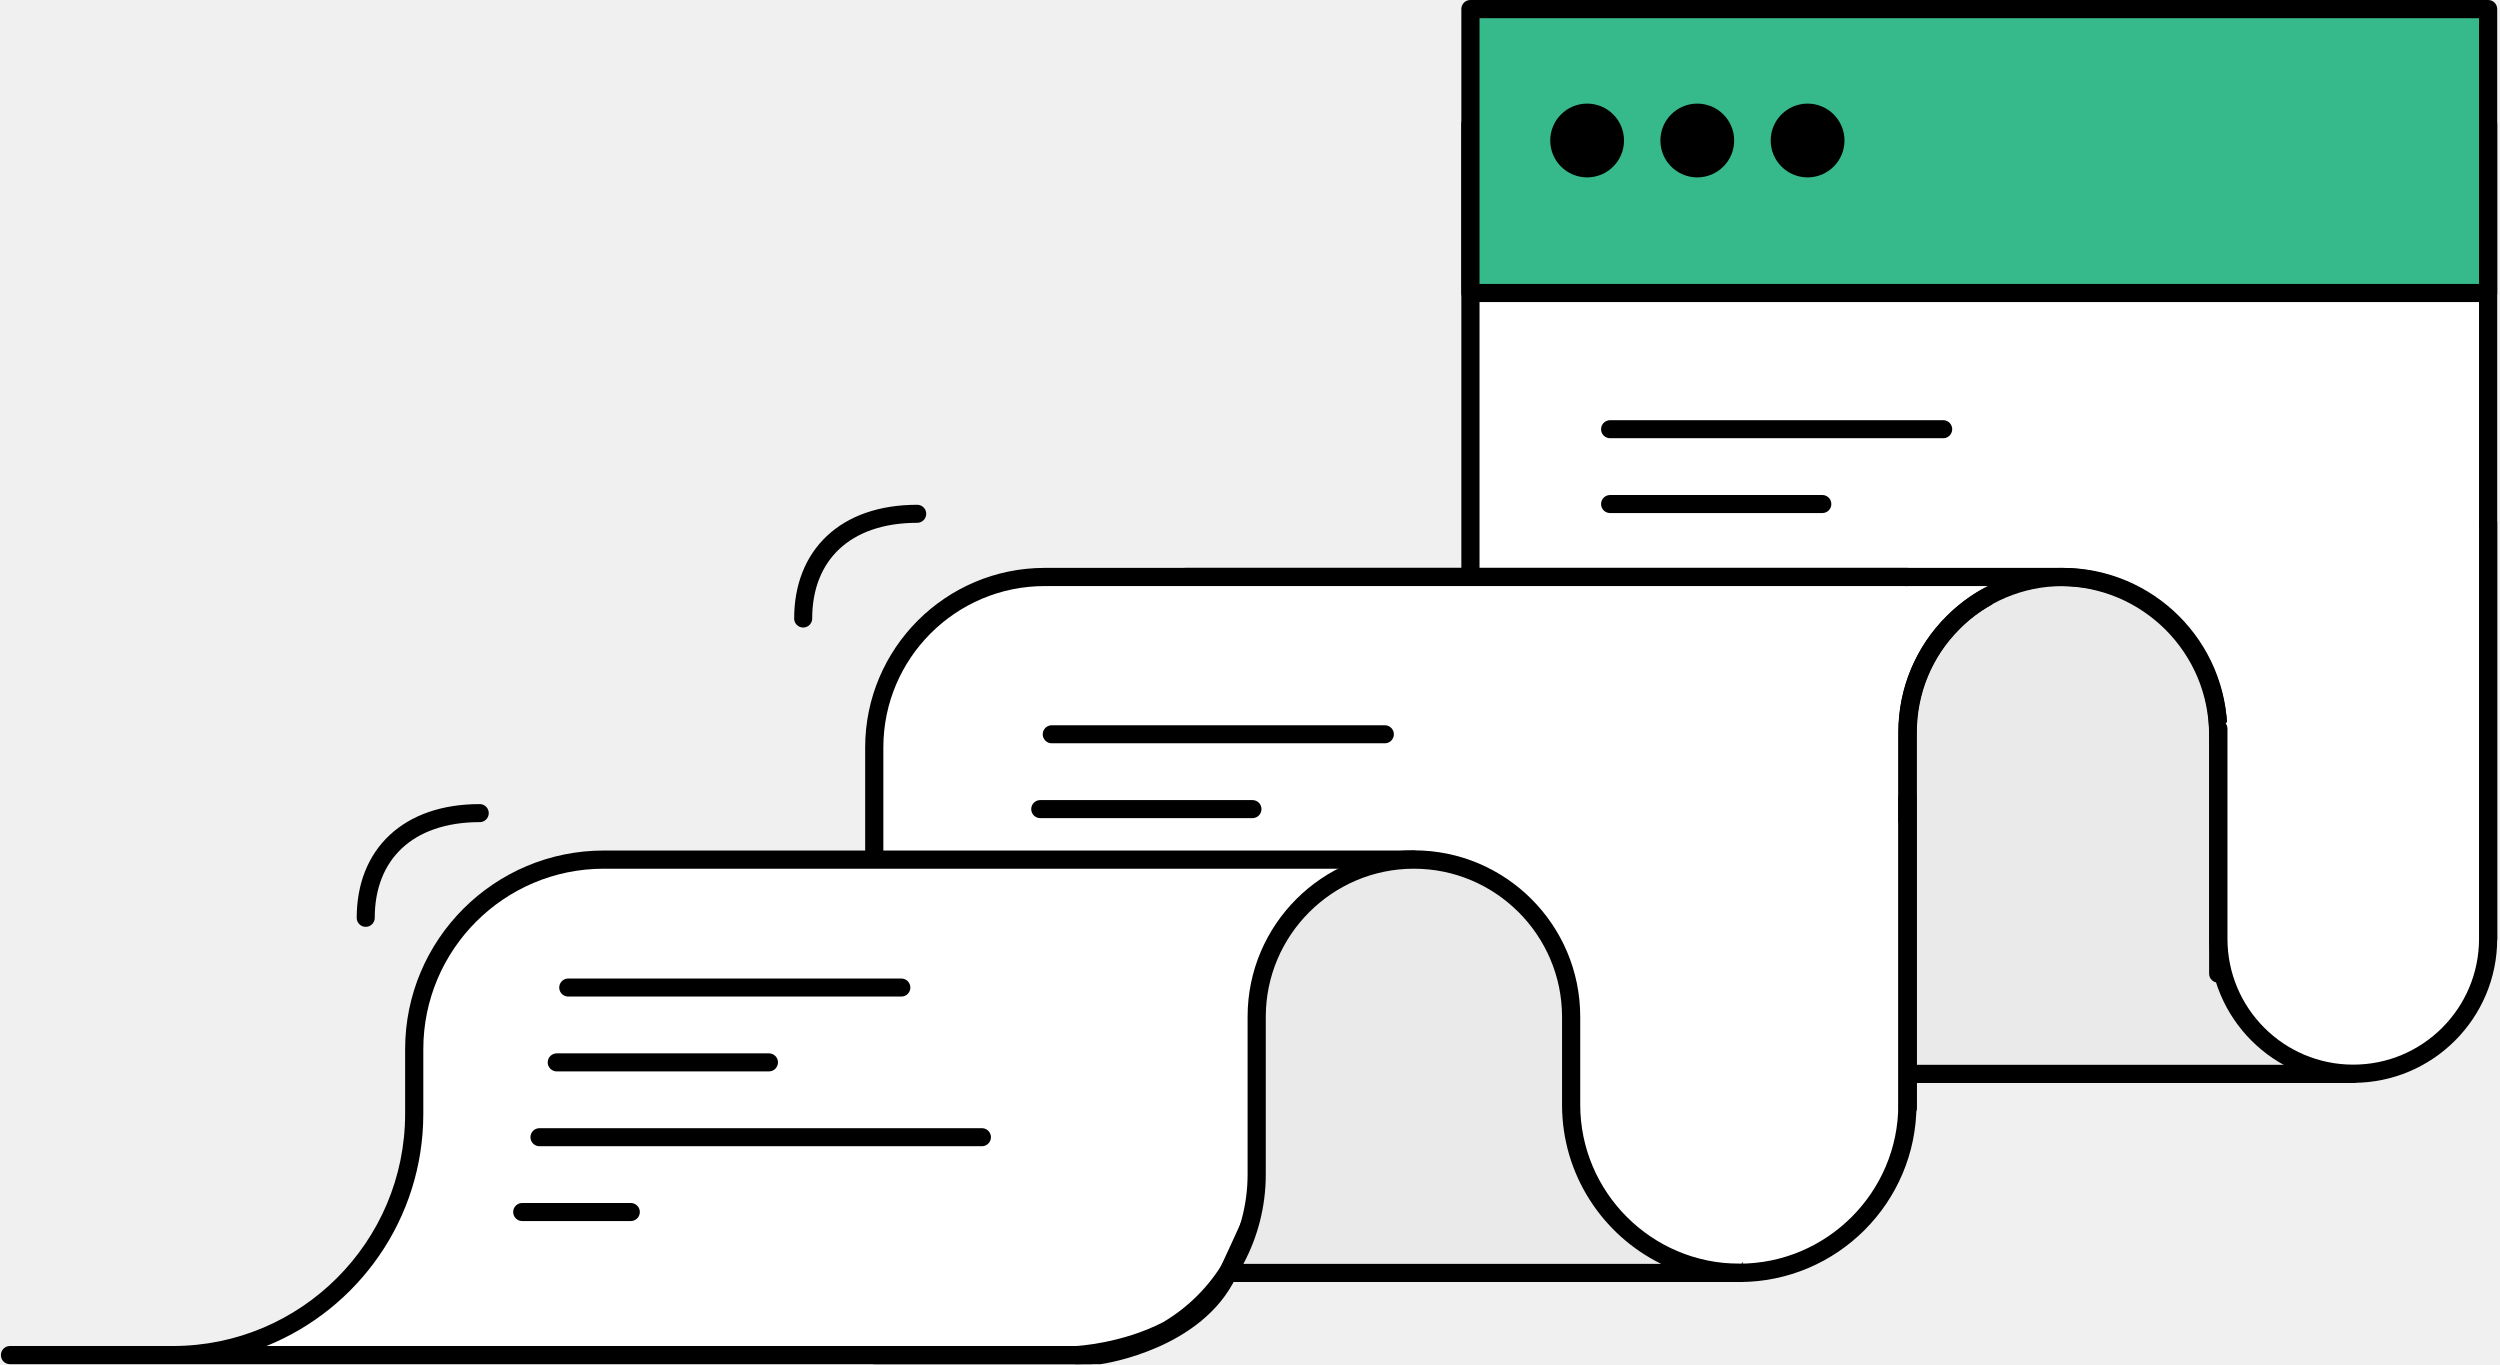
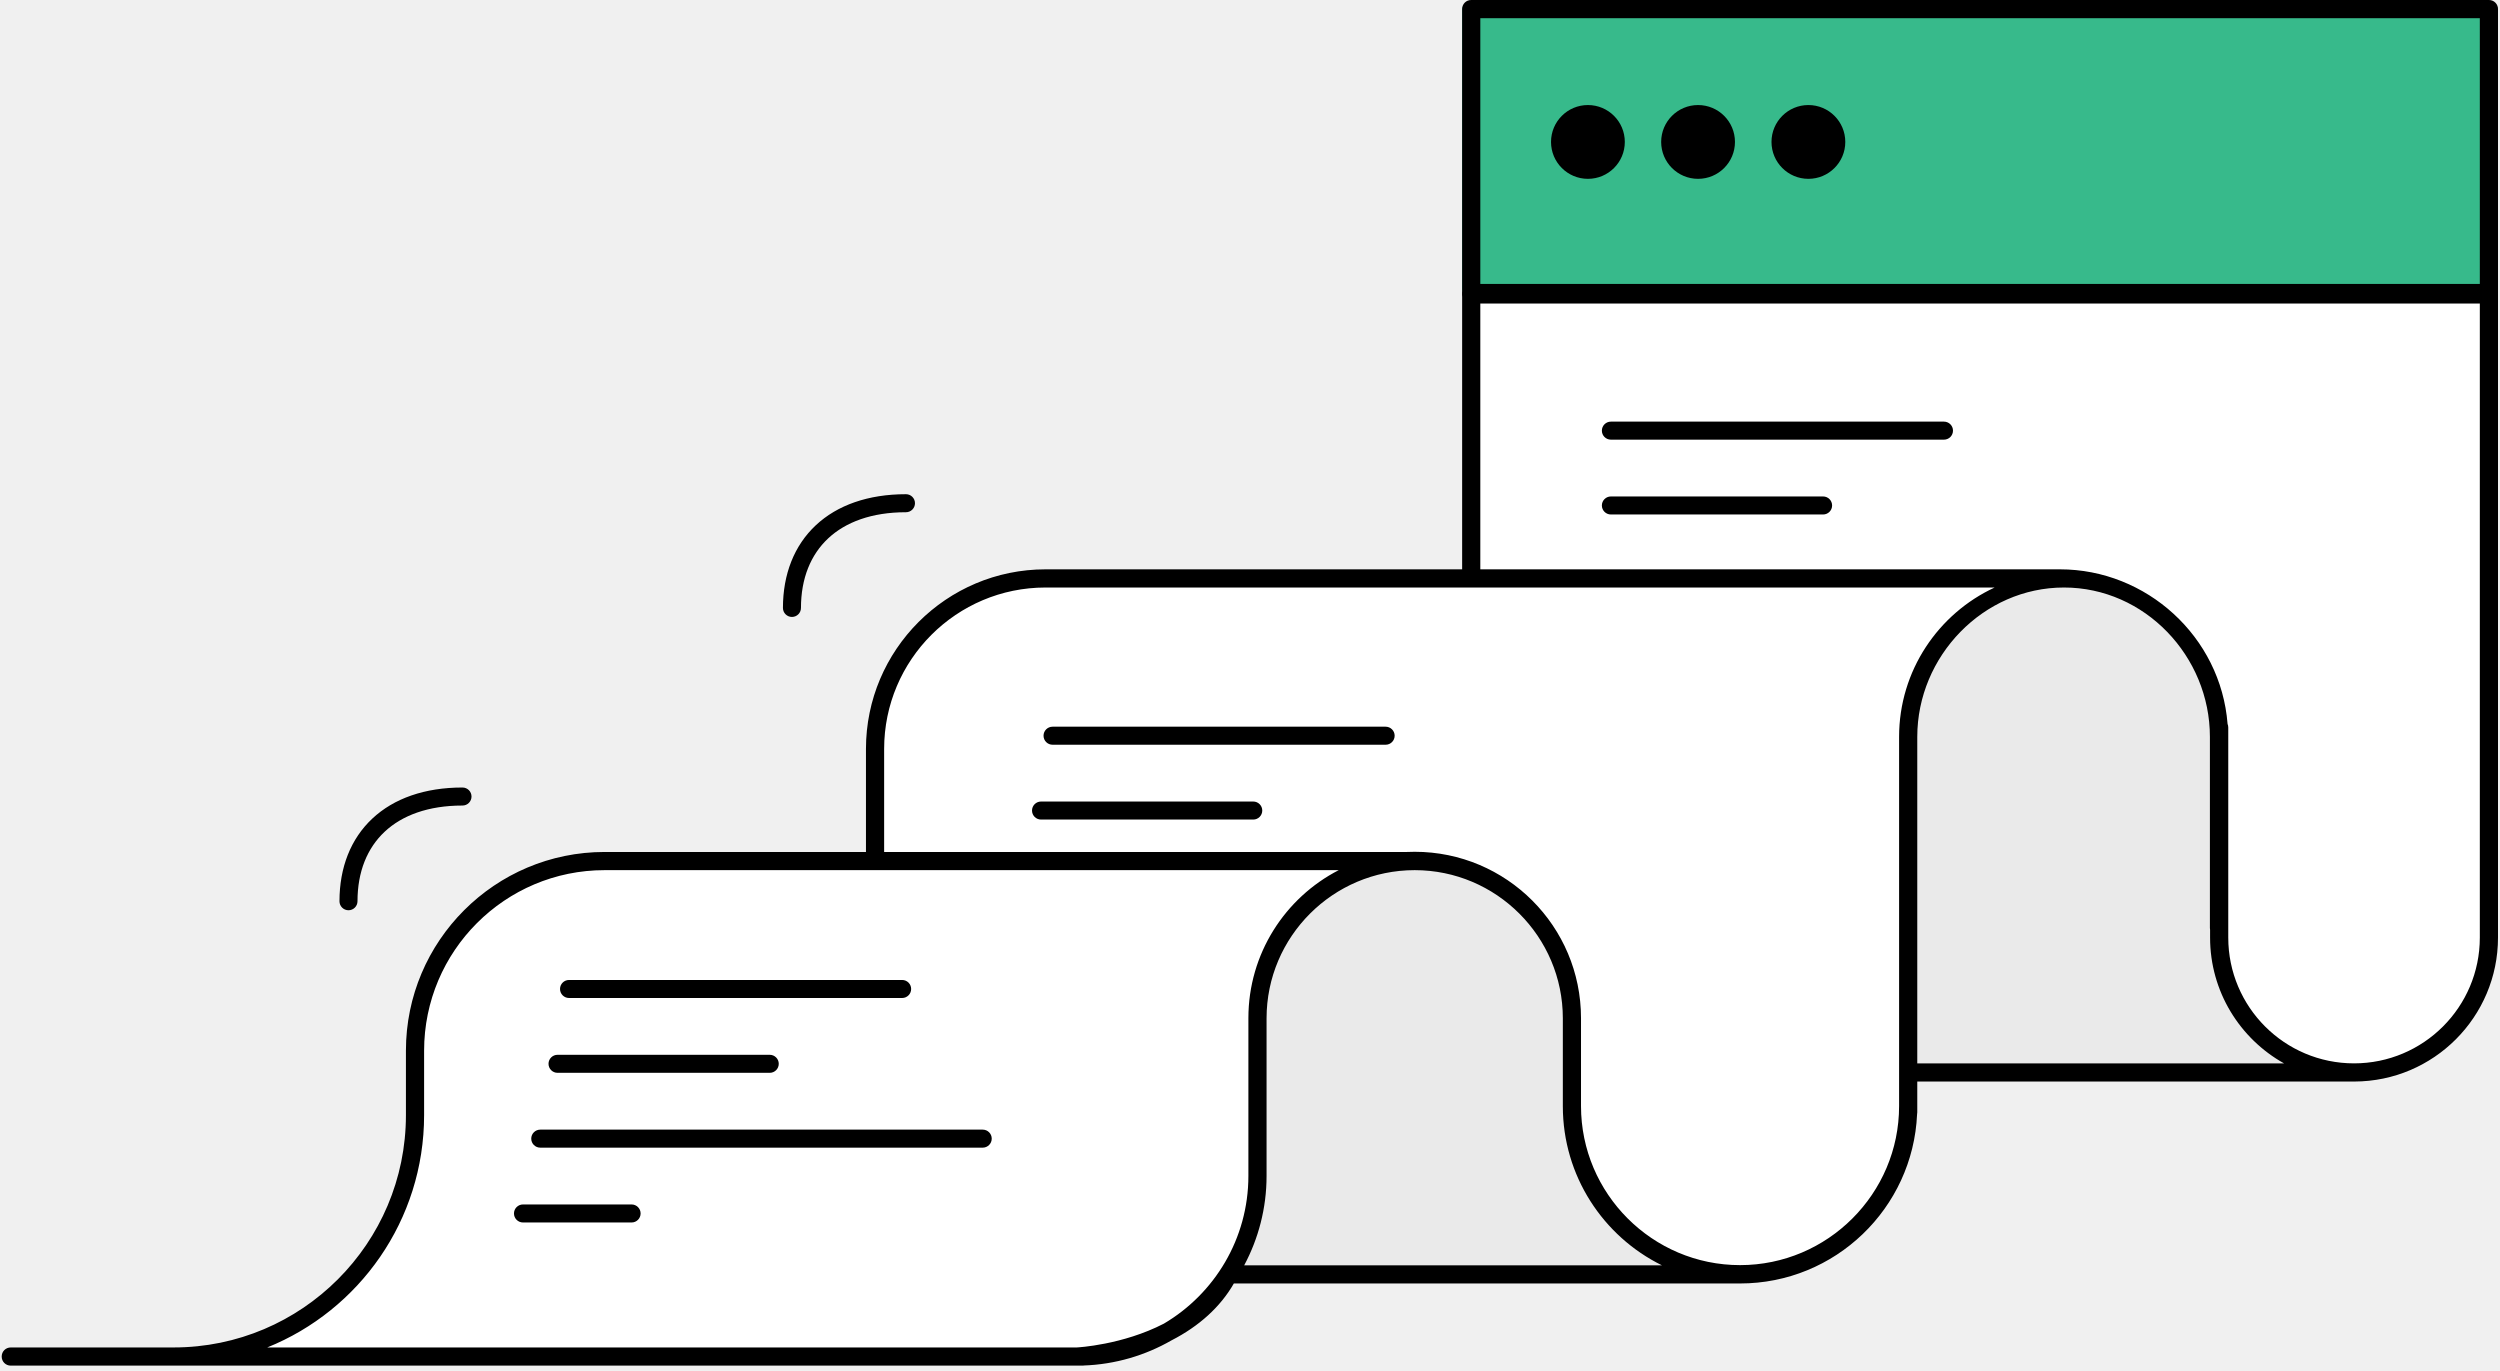
- <svg xmlns="http://www.w3.org/2000/svg" width="416" height="227" viewBox="0 0 416 227" fill="none">
-   <path d="M244.68 189.526L414.022 156.227V20.668H244.68V189.526Z" fill="white" />
-   <path d="M152.621 85.496C140.648 85.496 133.649 92.385 133.649 102.92" stroke="black" stroke-width="3" stroke-linecap="round" />
-   <path d="M79.828 135.302C67.855 135.302 60.856 142.19 60.856 152.726" stroke="black" stroke-width="3" stroke-linecap="round" />
-   <path d="M244.68 191.039C244.348 191.039 243.985 190.918 243.713 190.706C243.35 190.434 243.168 189.98 243.168 189.526V20.668C243.168 19.822 243.834 19.156 244.68 19.156H414.022C414.869 19.156 415.535 19.822 415.535 20.668V156.227C415.535 156.952 415.02 157.557 414.325 157.709L244.983 191.008C244.862 191.039 244.771 191.039 244.68 191.039ZM246.193 22.181V187.681L412.51 154.987V22.181H246.193Z" fill="black" />
-   <line x1="323.346" y1="71.42" x2="267.919" y2="71.42" stroke="black" stroke-width="3" stroke-linecap="round" />
-   <line x1="303.232" y1="83.871" x2="267.919" y2="83.871" stroke="black" stroke-width="3" stroke-linecap="round" />
-   <line x1="341.544" y1="96.323" x2="267.919" y2="96.323" stroke="black" stroke-width="3" stroke-linecap="round" />
-   <line x1="285.991" y1="108.774" x2="267.919" y2="108.774" stroke="black" stroke-width="3" stroke-linecap="round" />
-   <path d="M197.196 211.817H289.443L302.358 207.583L310.826 178.699H391.581L369.139 122.292C369.139 107.774 357.373 96.009 342.856 96.009H197.196V211.817Z" fill="#EAEAEA" />
-   <path d="M197.196 211.817H289.443L302.358 207.583L310.826 178.699H316.704C316.704 115.416 315.268 107.753 335.381 96.009C335.381 96.009 241.822 96.009 197.196 96.009V211.817Z" fill="white" />
-   <path d="M289.443 213.329H197.196C196.349 213.329 195.684 212.664 195.684 211.817V96.009C195.684 95.162 196.349 94.496 197.196 94.496H342.856C358.069 94.496 370.5 106.806 370.651 121.989L393.002 178.124C393.184 178.578 393.123 179.122 392.851 179.546C392.579 179.969 392.095 180.211 391.611 180.211H311.976L303.84 208.006C303.689 208.49 303.326 208.853 302.872 209.004L289.957 213.238C289.776 213.299 289.594 213.329 289.443 213.329ZM198.708 210.305H289.201L301.118 206.403L309.375 178.275C309.556 177.64 310.161 177.186 310.826 177.186H389.342L367.717 122.836C367.657 122.655 367.596 122.473 367.596 122.292C367.596 108.621 356.496 97.521 342.826 97.521H198.708V210.305Z" fill="black" />
-   <path d="M317.389 96.009H173.847C158.18 96.009 145.477 108.712 145.477 124.379V225.488H181.589L193.324 211.817H289.443" fill="white" />
-   <line x1="230.438" y1="122.184" x2="175.012" y2="122.184" stroke="black" stroke-width="3" stroke-linecap="round" />
-   <line x1="208.409" y1="134.635" x2="173.097" y2="134.635" stroke="black" stroke-width="3" stroke-linecap="round" />
-   <line x1="248.637" y1="147.086" x2="175.012" y2="147.086" stroke="black" stroke-width="3" stroke-linecap="round" />
-   <line x1="193.084" y1="159.538" x2="175.012" y2="159.538" stroke="black" stroke-width="3" stroke-linecap="round" />
-   <path d="M181.589 227H145.477C144.63 227 143.964 226.335 143.964 225.488V124.379C143.964 107.895 157.363 94.496 173.847 94.496H317.389C318.236 94.496 318.902 95.162 318.902 96.009C318.902 96.856 318.236 97.521 317.389 97.521H173.847C159.026 97.521 146.989 109.559 146.989 124.379V223.975H180.894L192.175 210.819C192.447 210.486 192.871 210.305 193.324 210.305H289.443C290.29 210.305 290.955 210.97 290.955 211.817C290.955 212.664 290.29 213.329 289.443 213.329H194.02L182.739 226.486C182.436 226.819 182.043 227 181.589 227Z" fill="black" />
-   <path d="M317.39 185.867C316.543 185.867 315.877 185.201 315.877 184.354V121.868C315.877 106.776 328.157 94.496 343.249 94.496C358.341 94.496 370.621 106.776 370.621 121.868V162.003C370.621 162.85 369.955 163.516 369.109 163.516C368.262 163.516 367.596 162.85 367.596 162.003V121.868C367.596 108.439 356.678 97.521 343.249 97.521C329.82 97.521 318.902 108.439 318.902 121.868V184.354C318.902 185.201 318.236 185.867 317.39 185.867Z" fill="black" />
-   <path d="M414.022 86.966V156.227C414.022 168.627 403.981 178.668 391.581 178.668C379.18 178.668 369.139 168.627 369.139 156.227V121.263" fill="white" />
-   <path d="M391.581 180.181C378.364 180.181 367.627 169.444 367.627 156.227V121.263C367.627 120.416 368.292 119.751 369.139 119.751C369.986 119.751 370.651 120.416 370.651 121.263V156.227C370.651 167.78 380.027 177.156 391.581 177.156C403.134 177.156 412.51 167.78 412.51 156.227V86.966C412.51 86.119 413.176 85.453 414.022 85.453C414.869 85.453 415.535 86.119 415.535 86.966V156.227C415.535 169.444 404.798 180.181 391.581 180.181Z" fill="black" />
-   <path d="M244.68 1.512H414.022V48.755H244.68V1.512Z" fill="#37BA8B" />
-   <path d="M414.022 50.267H244.68C243.834 50.267 243.168 49.602 243.168 48.755V1.512C243.168 0.665 243.834 0 244.68 0H414.022C414.869 0 415.535 0.665 415.535 1.512V48.755C415.535 49.602 414.869 50.267 414.022 50.267ZM246.193 47.243H412.51V3.025H246.193V47.243Z" fill="black" />
-   <path d="M68.927 185.322C68.927 207.522 50.931 225.488 28.761 225.488H1.662H182.89C182.89 225.488 198.92 223.219 204.303 211.817C209.687 200.415 235.184 143.04 235.184 143.04H100.472C83.051 143.04 68.927 157.164 68.927 174.585V185.322Z" fill="white" />
-   <line x1="149.983" y1="164.327" x2="94.557" y2="164.327" stroke="black" stroke-width="3" stroke-linecap="round" />
-   <line x1="127.953" y1="176.779" x2="92.641" y2="176.779" stroke="black" stroke-width="3" stroke-linecap="round" />
-   <line x1="163.392" y1="189.23" x2="89.768" y2="189.23" stroke="black" stroke-width="3" stroke-linecap="round" />
-   <line x1="104.966" y1="201.681" x2="86.894" y2="201.681" stroke="black" stroke-width="3" stroke-linecap="round" />
-   <path d="M182.89 227H1.662C0.815 227 0.149 226.335 0.149 225.488C0.149 224.641 0.815 223.975 1.662 223.975H28.761C50.084 223.975 67.414 206.645 67.414 185.322V174.585C67.414 156.348 82.234 141.528 100.472 141.528H235.184C235.698 141.528 236.182 141.8 236.454 142.223C236.726 142.647 236.787 143.191 236.575 143.675C236.333 144.25 211.018 201.201 205.695 212.482C200.039 224.49 183.827 226.909 183.132 227C183.041 227 182.95 227 182.89 227ZM44.337 223.975H182.769C184.069 223.764 198.164 221.253 202.942 211.182C207.661 201.171 228.197 155.047 232.855 144.552H100.472C83.898 144.552 70.439 158.011 70.439 174.585V185.322C70.439 202.804 59.641 217.806 44.337 223.975Z" fill="black" />
-   <path d="M289.413 211.817C273.958 211.817 261.436 199.295 261.436 183.84V169.202C261.436 154.745 249.731 143.04 235.274 143.04C220.817 143.04 209.112 154.745 209.112 169.202V195.454C209.112 212.029 195.653 225.488 179.079 225.488C179.079 225.488 197.619 224.732 204.273 211.817H289.413Z" fill="#EAEAEA" />
-   <path d="M317.389 132.696V183.84C317.389 199.295 304.868 211.817 289.413 211.817C182.622 211.817 245.221 211.817 289.413 211.817" fill="white" />
-   <path d="M179.079 227C178.262 227 177.597 226.335 177.567 225.518C177.537 224.701 178.202 224.006 179.019 223.975C179.14 223.975 186.64 223.582 193.536 220.013C201.944 215.053 207.6 205.889 207.6 195.424V169.172C207.6 153.898 220.001 141.497 235.274 141.497C250.548 141.497 262.949 153.898 262.949 169.172V183.81C262.949 198.388 274.835 210.274 289.413 210.274C303.991 210.274 315.877 198.388 315.877 183.81V132.696C315.877 131.849 316.543 131.184 317.39 131.184C318.236 131.184 318.902 131.849 318.902 132.696V183.84C318.902 200.112 305.685 213.329 289.413 213.329H205.181C202.942 217.231 199.404 220.437 194.806 222.796C190.179 225.457 184.795 227 179.079 227ZM206.904 210.305H276.408C266.638 205.496 259.924 195.424 259.924 183.84V169.202C259.924 155.622 248.854 144.552 235.274 144.552C221.694 144.552 210.625 155.622 210.625 169.202V195.454C210.625 200.808 209.264 205.889 206.904 210.305Z" fill="black" />
-   <path d="M264.098 29.519C267.489 29.519 270.237 26.77 270.237 23.379C270.237 19.988 267.489 17.24 264.098 17.24C260.707 17.24 257.958 19.988 257.958 23.379C257.958 26.77 260.707 29.519 264.098 29.519Z" fill="black" />
-   <path d="M282.426 29.519C285.817 29.519 288.566 26.77 288.566 23.379C288.566 19.988 285.817 17.24 282.426 17.24C279.035 17.24 276.287 19.988 276.287 23.379C276.287 26.77 279.035 29.519 282.426 29.519Z" fill="black" />
-   <path d="M300.785 29.519C304.176 29.519 306.925 26.77 306.925 23.379C306.925 19.988 304.176 17.24 300.785 17.24C297.394 17.24 294.645 19.988 294.645 23.379C294.645 26.77 297.394 29.519 300.785 29.519Z" fill="black" />
-   <path d="M317.42 185.897C316.573 185.897 315.908 185.232 315.908 184.385V121.899C315.908 114.579 318.751 107.683 323.923 102.542C325.677 100.788 327.643 99.275 329.76 98.096C330.486 97.672 331.423 97.945 331.816 98.67C332.24 99.396 331.968 100.334 331.242 100.727C329.367 101.786 327.612 103.116 326.07 104.689C321.473 109.286 318.962 115.396 318.962 121.929V184.415C318.932 185.232 318.267 185.897 317.42 185.897Z" fill="black" />
+ <svg xmlns="http://www.w3.org/2000/svg" width="416" height="228" viewBox="0 0 416 228" fill="none">
+   <path d="M244.812 96.392H344.592C344.592 96.392 359.349 96.616 365.375 108.947C371.667 121.821 369.24 146.987 369.24 154.884C369.24 170.345 381.151 178.072 391.756 178.072C412.798 178.072 414.154 157.081 414.154 157.081L414.154 48.552H244.812L244.812 96.392Z" fill="white" />
+   <path d="M317.621 184.463C317.621 198.559 303.987 212.424 291.277 212.424C273.946 212.424 261.467 197.635 261.467 187.698V166.9C261.467 157.657 252.224 143.329 234.892 143.329H145.693V122.532C145.693 106.125 161.176 96.65 173.193 96.65H337.956C330.099 96.65 317.621 108.898 317.621 120.452V184.463Z" fill="white" />
+   <path d="M69.058 185.562C69.058 207.762 51.063 225.727 28.893 225.727H1.793H183.022C183.022 225.727 199.052 223.459 204.435 212.056C206.817 207.012 209.445 204.338 209.445 173.808C209.445 143.279 233.867 143.279 233.867 143.279H100.604C83.183 143.279 69.058 157.404 69.058 174.825V185.562Z" fill="white" />
+   <path d="M317.644 121.203C317.644 136.362 317.644 178.938 317.644 178.938C317.644 178.938 412.543 178.938 391.712 178.938C382.821 178.938 377.489 174.035 372.996 168.301C368.503 162.567 369.271 143.311 369.271 122.531C369.271 108.747 356.956 96.249 344.431 96.249C331.906 96.249 317.644 106.044 317.644 121.203Z" fill="#EAEAEA" />
+   <path d="M289.545 212.056C274.089 212.056 261.568 199.535 261.568 184.08V169.441C261.568 154.984 249.863 143.279 235.406 143.279C220.949 143.279 209.244 154.984 209.244 169.441V195.694C209.244 202.598 207.026 205.998 204.405 212.056H289.545Z" fill="#EAEAEA" />
+   <path fill-rule="evenodd" clip-rule="evenodd" d="M324.977 71.659C324.977 72.488 324.306 73.159 323.477 73.159H268.051C267.223 73.159 266.551 72.488 266.551 71.659C266.551 70.831 267.223 70.159 268.051 70.159H323.477C324.306 70.159 324.977 70.831 324.977 71.659Z" fill="black" />
+   <path fill-rule="evenodd" clip-rule="evenodd" d="M304.863 84.111C304.863 84.939 304.192 85.611 303.363 85.611H268.051C267.223 85.611 266.551 84.939 266.551 84.111C266.551 83.282 267.223 82.611 268.051 82.611H303.363C304.192 82.611 304.863 83.282 304.863 84.111Z" fill="black" />
+   <path fill-rule="evenodd" clip-rule="evenodd" d="M232.07 122.423C232.07 123.252 231.399 123.923 230.57 123.923H175.144C174.316 123.923 173.644 123.252 173.644 122.423C173.644 121.595 174.316 120.923 175.144 120.923H230.57C231.399 120.923 232.07 121.595 232.07 122.423Z" fill="black" />
+   <path fill-rule="evenodd" clip-rule="evenodd" d="M210.041 134.875C210.041 135.703 209.369 136.375 208.541 136.375H173.228C172.4 136.375 171.728 135.703 171.728 134.875C171.728 134.046 172.4 133.375 173.228 133.375H208.541C209.369 133.375 210.041 134.046 210.041 134.875Z" fill="black" />
+   <path fill-rule="evenodd" clip-rule="evenodd" d="M151.615 164.567C151.615 165.395 150.943 166.067 150.115 166.067H94.688C93.86 166.067 93.188 165.395 93.188 164.567C93.188 163.738 93.86 163.067 94.688 163.067H150.115C150.943 163.067 151.615 163.738 151.615 164.567Z" fill="black" />
+   <path fill-rule="evenodd" clip-rule="evenodd" d="M129.585 177.018C129.585 177.846 128.913 178.518 128.085 178.518H92.773C91.944 178.518 91.273 177.846 91.273 177.018C91.273 176.19 91.944 175.518 92.773 175.518H128.085C128.913 175.518 129.585 176.19 129.585 177.018Z" fill="black" />
+   <path fill-rule="evenodd" clip-rule="evenodd" d="M165.024 189.47C165.024 190.298 164.352 190.97 163.524 190.97H89.899C89.071 190.97 88.399 190.298 88.399 189.47C88.399 188.641 89.071 187.97 89.899 187.97H163.524C164.352 187.97 165.024 188.641 165.024 189.47Z" fill="black" />
+   <path fill-rule="evenodd" clip-rule="evenodd" d="M106.598 201.921C106.598 202.749 105.926 203.421 105.098 203.421H87.026C86.198 203.421 85.526 202.749 85.526 201.921C85.526 201.093 86.198 200.421 87.026 200.421H105.098C105.926 200.421 106.598 201.093 106.598 201.921Z" fill="black" />
+   <path fill-rule="evenodd" clip-rule="evenodd" d="M319.034 179.968V185.099C319.034 185.203 319.024 185.305 319.004 185.403C318.312 201.063 305.374 213.57 289.545 213.57H205.312C203.074 217.472 199.535 220.678 194.938 223.037C190.601 225.532 185.599 227.043 180.281 227.223V227.241H1.793C0.947 227.241 0.281 226.576 0.281 225.729C0.281 224.882 0.947 224.216 1.793 224.216H28.893C50.216 224.216 67.546 206.886 67.546 185.563V174.826C67.546 156.589 82.366 141.768 100.604 141.768H144.096V124.62C144.096 108.136 157.495 94.737 173.978 94.737H243.3V48.99C243.3 48.144 243.965 47.478 244.812 47.478H414.154C415.001 47.478 415.667 48.144 415.667 48.99V156.014C415.667 169.211 404.963 179.935 391.775 179.968M367.728 154.423C367.728 154.528 367.739 154.631 367.758 154.73V156.014C367.758 165.005 372.727 172.848 380.064 176.945H319.034V122.613C319.034 109.184 330.021 97.762 343.45 97.762C356.879 97.762 367.728 109.184 367.728 122.613V154.423ZM391.712 179.968H319.034ZM342.781 94.737H246.324V50.503H412.642V86.743L412.642 86.753V156.014C412.642 167.568 403.266 176.944 391.712 176.944C380.159 176.944 370.783 167.568 370.783 156.014V121.051C370.783 120.843 370.743 120.646 370.669 120.467C369.535 105.912 357.153 94.737 342.781 94.737ZM147.121 141.768H234.103C234.535 141.748 234.969 141.738 235.406 141.738C250.68 141.738 263.08 154.139 263.08 169.413V184.051C263.08 198.629 274.967 210.516 289.545 210.516C304.123 210.516 316.009 198.629 316.009 184.051V132.937L316.009 132.909V122.613C316.009 111.614 322.531 102.109 331.91 97.762H173.978C159.158 97.762 147.121 109.799 147.121 124.62V141.768ZM222.763 144.793H100.604C84.03 144.793 70.571 158.252 70.571 174.826V185.563C70.571 203.045 59.773 218.047 44.469 224.216H179.153C179.347 224.212 186.807 223.805 193.668 220.254C202.076 215.294 207.732 206.13 207.732 195.665V169.413C207.732 158.693 213.84 149.388 222.763 144.793ZM207.036 210.546H276.539C266.77 205.737 260.056 195.665 260.056 184.081V169.443C260.056 155.863 248.986 144.793 235.406 144.793C221.826 144.793 210.756 155.863 210.756 169.443V195.695C210.756 201.049 209.395 206.13 207.036 210.546Z" fill="black" />
+   <path d="M414.154 49.483H244.812C243.965 49.483 243.3 48.831 243.3 48.001V1.721C243.3 0.892 243.965 0.24 244.812 0.24H414.154C415.001 0.24 415.666 0.892 415.666 1.721V48.001C415.666 48.831 415.001 49.483 414.154 49.483Z" fill="#37BA8B" />
+   <path d="M414.154 50.267H244.812C243.965 50.267 243.3 49.602 243.3 48.755V1.512C243.3 0.665 243.965 0 244.812 0H414.154C415.001 0 415.666 0.665 415.666 1.512V48.755C415.666 49.602 415.001 50.267 414.154 50.267ZM246.325 47.243H412.642V3.025H246.325V47.243Z" fill="black" />
+   <path d="M264.23 29.759C267.62 29.759 270.369 27.01 270.369 23.619C270.369 20.228 267.62 17.479 264.23 17.479C260.839 17.479 258.09 20.228 258.09 23.619C258.09 27.01 260.839 29.759 264.23 29.759Z" fill="black" />
+   <path d="M282.558 29.759C285.949 29.759 288.698 27.01 288.698 23.619C288.698 20.228 285.949 17.479 282.558 17.479C279.167 17.479 276.418 20.228 276.418 23.619C276.418 27.01 279.167 29.759 282.558 29.759Z" fill="black" />
+   <path d="M300.917 29.759C304.308 29.759 307.057 27.01 307.057 23.619C307.057 20.228 304.308 17.479 300.917 17.479C297.526 17.479 294.777 20.228 294.777 23.619C294.777 27.01 297.526 29.759 300.917 29.759Z" fill="black" />
+   <path fill-rule="evenodd" clip-rule="evenodd" d="M137.802 89.592C140.707 86.873 145.05 85.236 150.753 85.236C151.581 85.236 152.253 84.564 152.253 83.736C152.253 82.907 151.581 82.236 150.753 82.236C144.483 82.236 139.34 84.043 135.752 87.402C132.154 90.77 130.281 95.549 130.281 101.16C130.281 101.988 130.953 102.66 131.781 102.66C132.61 102.66 133.281 101.988 133.281 101.16C133.281 96.235 134.908 92.302 137.802 89.592Z" fill="black" />
+   <path fill-rule="evenodd" clip-rule="evenodd" d="M64.009 138.398C66.914 135.678 71.257 134.042 76.96 134.042C77.788 134.042 78.46 133.37 78.46 132.542C78.46 131.713 77.788 131.042 76.96 131.042C70.689 131.042 65.547 132.849 61.959 136.208C58.361 139.576 56.488 144.355 56.488 149.966C56.488 150.794 57.16 151.466 57.988 151.466C58.816 151.466 59.488 150.794 59.488 149.966C59.488 145.041 61.115 141.108 64.009 138.398Z" fill="black" />
</svg>
